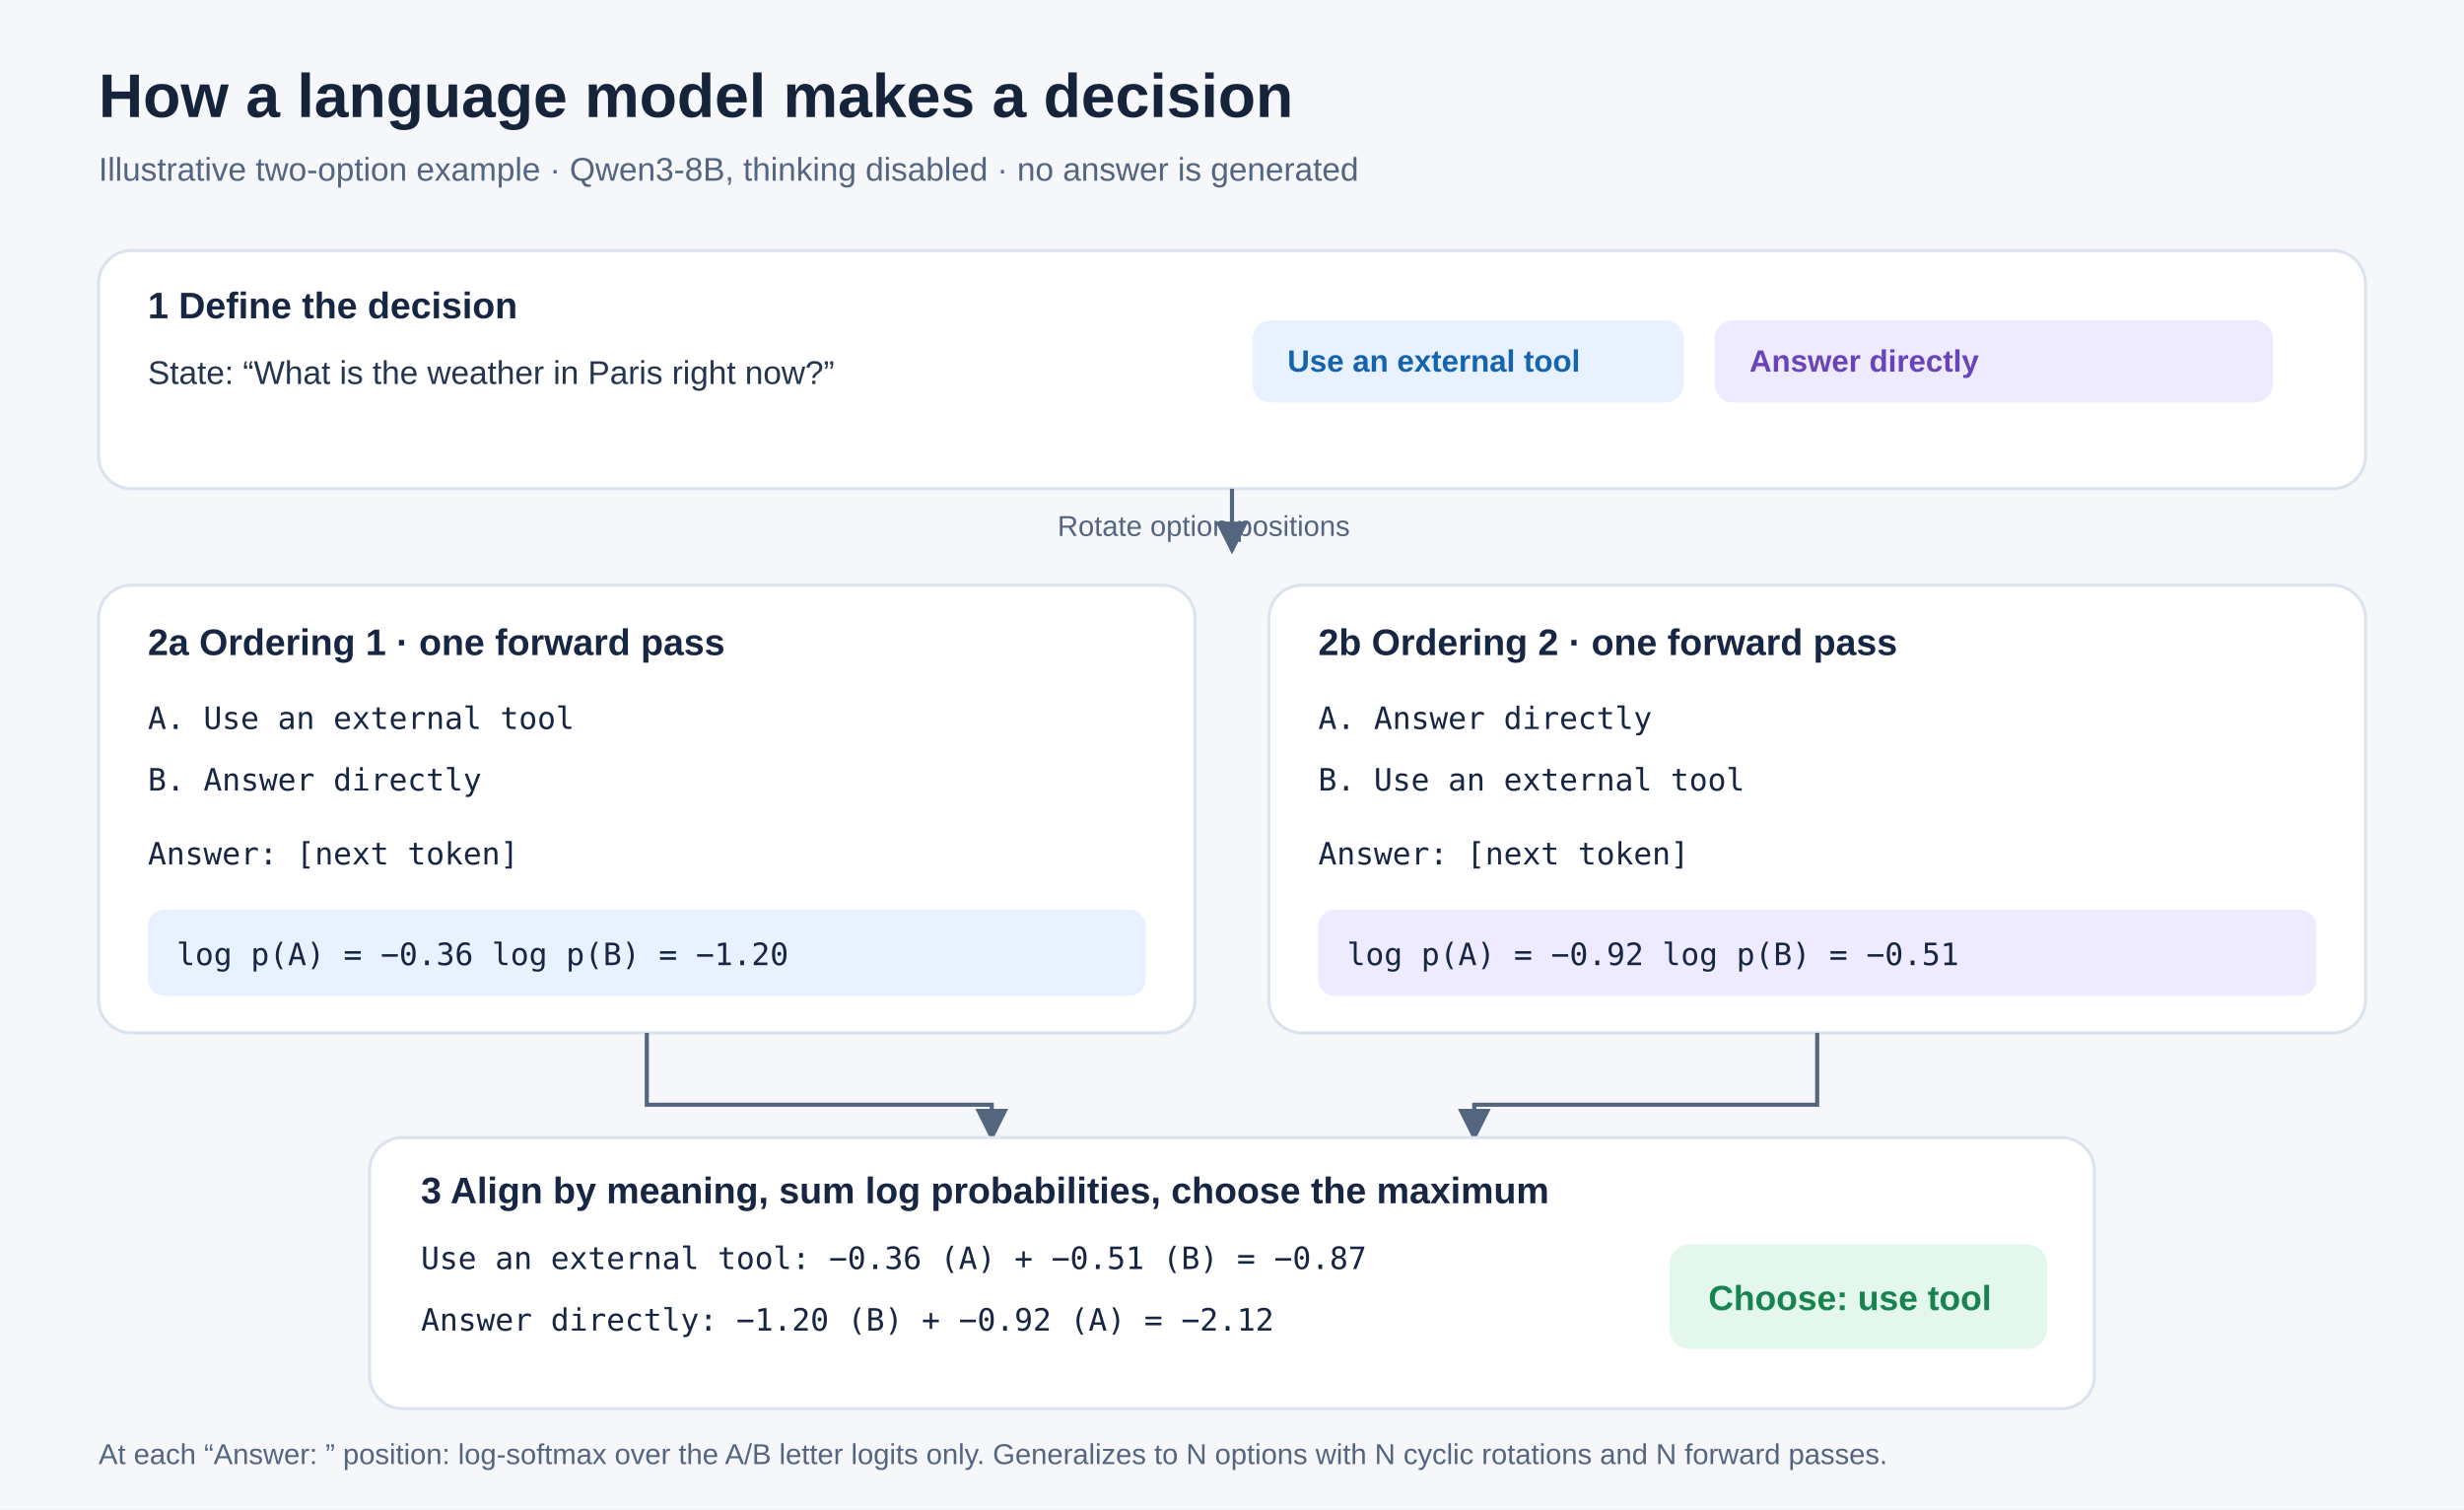
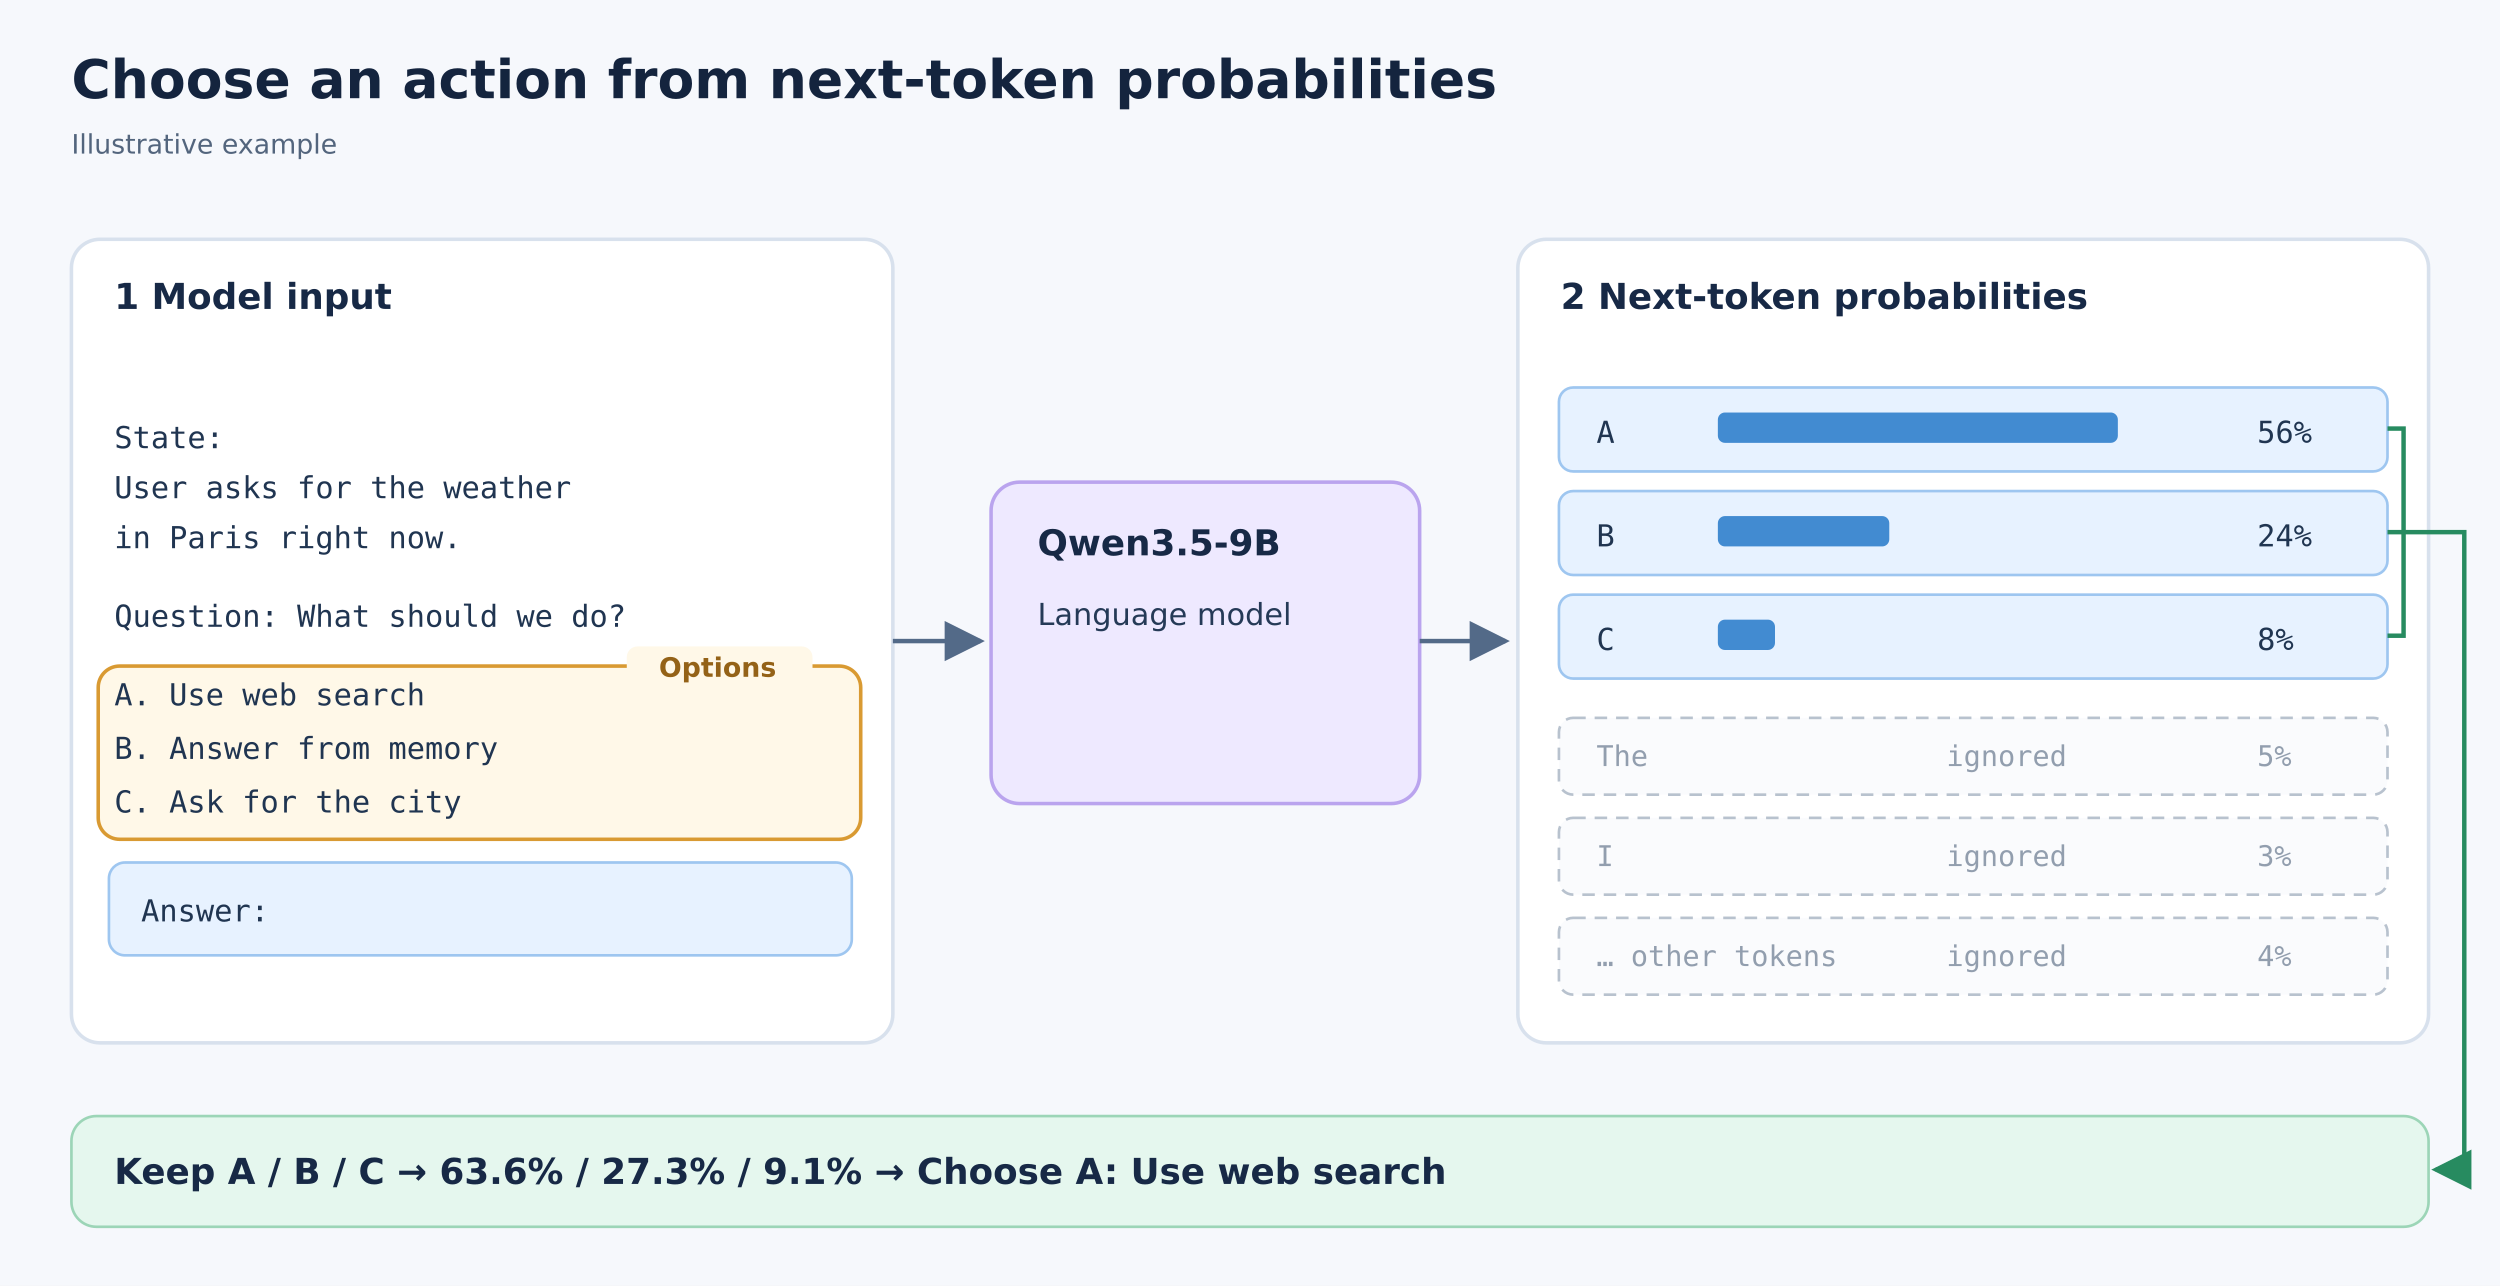
- <svg xmlns="http://www.w3.org/2000/svg" width="1200" height="735" viewBox="0 0 1200 735" role="img" aria-labelledby="title desc">
+ <svg xmlns="http://www.w3.org/2000/svg" width="1400" height="720" viewBox="0 0 1400 720" role="img" aria-labelledby="title desc">
  <defs>
-     <marker id="arrow" markerWidth="10" markerHeight="10" refX="8" refY="5" orient="auto">
-       <path d="M1 1 L9 5 L1 9Z" fill="#53657f" />
+     <style>
+ .bg{fill:#f6f8fc}.card{fill:#fff;stroke:#d8e1ed;stroke-width:2}.title{font:700 30px 'DejaVu Sans',sans-serif;fill:#14243e}.head{font:700 20px 'DejaVu Sans',sans-serif;fill:#172946}.body{font:17px 'DejaVu Sans',sans-serif;fill:#253a57}.small{font:15px 'DejaVu Sans',sans-serif;fill:#53657d}.mono{font:17px 'DejaVu Sans Mono',monospace;fill:#203551}.blue{fill:#e7f2ff;stroke:#9ec6f0;stroke-width:1.5}.purple{fill:#eee9ff;stroke:#baa4ee;stroke-width:2}.green{fill:#e5f7ee;stroke:#9cd5b7;stroke-width:1.5}.ignored{fill:#fafbfd;stroke:#b8c2ce;stroke-width:1.5;stroke-dasharray:7 5}.faded{font:16px 'DejaVu Sans Mono',monospace;fill:#929eae}.arrow{fill:none;stroke:#536a88;stroke-width:2.5;marker-end:url(#tip)}.selected{fill:none;stroke:#278b60;stroke-width:2.5;marker-end:url(#greenTip)}
+ </style>
+     <marker id="tip" markerWidth="9" markerHeight="9" refX="8" refY="4.5" orient="auto">
+       <path d="M0 0 L9 4.5 L0 9Z" fill="#536a88" />
    </marker>
-     <style>
-       .bg { fill: #f5f7fb; }
-       .title { fill: #15233b; font: 700 30px Arial, sans-serif; }
-       .subtitle { fill: #53657f; font: 16px Arial, sans-serif; }
-       .section { fill: #172642; font: 700 18px Arial, sans-serif; }
-       .body { fill: #24354f; font: 16px Arial, sans-serif; }
-       .small { fill: #53657f; font: 14px Arial, sans-serif; }
-       .mono { fill: #172642; font: 15px 'DejaVu Sans Mono', monospace; }
-       .card { fill: #fff; stroke: #dbe3ee; stroke-width: 1.5; }
-       .blue { fill: #e7f1ff; }
-       .blue-text { fill: #1363ae; font: 700 15px Arial, sans-serif; }
-       .violet { fill: #eeeaff; }
-       .violet-text { fill: #6944b9; font: 700 15px Arial, sans-serif; }
-       .green { fill: #e4f7ec; }
-       .green-text { fill: #17834e; font: 700 17px Arial, sans-serif; }
-       .line { stroke: #53657f; stroke-width: 2; fill: none; marker-end: url(#arrow); }
-       .softline { stroke: #a8b6c9; stroke-width: 1.5; fill: none; }
-     </style>
+     <marker id="greenTip" markerWidth="9" markerHeight="9" refX="8" refY="4.5" orient="auto">
+       <path d="M0 0 L9 4.5 L0 9Z" fill="#278b60" />
+     </marker>
  </defs>
-   <rect class="bg" width="1200" height="735" />
-   <text class="title" x="48" y="57">How a language model makes a decision</text>
-   <text class="subtitle" x="48" y="88">Illustrative two-option example · Qwen3-8B, thinking disabled · no answer is generated</text>
-   <rect class="card" x="48" y="122" width="1104" height="116" rx="16" />
-   <text class="section" x="72" y="155">1  Define the decision</text>
-   <text class="body" x="72" y="187">State: “What is the weather in Paris right now?”</text>
-   <rect class="blue" x="610" y="156" width="210" height="40" rx="9" />
-   <text class="blue-text" x="627" y="181">Use an external tool</text>
-   <rect class="violet" x="835" y="156" width="272" height="40" rx="9" />
-   <text class="violet-text" x="852" y="181">Answer directly</text>
-   <path class="line" d="M600 238 V268" />
-   <text class="small" x="515" y="261">Rotate option positions</text>
-   <rect class="card" x="48" y="285" width="534" height="218" rx="16" />
-   <text class="section" x="72" y="319">2a  Ordering 1 · one forward pass</text>
-   <text class="mono" x="72" y="355">A. Use an external tool</text>
-   <text class="mono" x="72" y="385">B. Answer directly</text>
-   <text class="mono" x="72" y="421">Answer: [next token]</text>
-   <rect class="blue" x="72" y="443" width="486" height="42" rx="8" />
-   <text class="mono" x="86" y="470">log p(A) = −0.36    log p(B) = −1.20</text>
-   <rect class="card" x="618" y="285" width="534" height="218" rx="16" />
-   <text class="section" x="642" y="319">2b  Ordering 2 · one forward pass</text>
-   <text class="mono" x="642" y="355">A. Answer directly</text>
-   <text class="mono" x="642" y="385">B. Use an external tool</text>
-   <text class="mono" x="642" y="421">Answer: [next token]</text>
-   <rect class="violet" x="642" y="443" width="486" height="42" rx="8" />
-   <text class="mono" x="656" y="470">log p(A) = −0.92    log p(B) = −0.51</text>
-   <path class="line" d="M315 503 V538 H483 V554" />
-   <path class="line" d="M885 503 V538 H718 V554" />
-   <rect class="card" x="180" y="554" width="840" height="132" rx="16" />
-   <text class="section" x="205" y="586">3  Align by meaning, sum log probabilities, choose the maximum</text>
-   <text class="mono" x="205" y="618">Use an external tool:  −0.36 (A) + −0.51 (B) = −0.87</text>
-   <text class="mono" x="205" y="648">Answer directly:      −1.20 (B) + −0.92 (A) = −2.12</text>
-   <rect class="green" x="813" y="606" width="184" height="51" rx="10" />
-   <text class="green-text" x="832" y="638">Choose: use tool</text>
-   <text class="small" x="48" y="713">At each “Answer: ” position: log-softmax over the A/B letter logits only. Generalizes to N options with N cyclic rotations and N forward passes.</text>
+   <rect class="bg" width="1400" height="720" />
+   <text class="title" x="40" y="55">Choose an action from next-token probabilities</text>
+   <text class="small" x="40" y="86">Illustrative example</text>
+   <rect class="card" x="40" y="134" width="460" height="450" rx="16" />
+   <text class="head" x="64" y="173">1  Model input</text>
+   <text class="mono" x="64" y="251">State:</text>
+   <text class="mono" x="64" y="279">User asks for the weather</text>
+   <text class="mono" x="64" y="307">in Paris right now.</text>
+   <text class="mono" x="64" y="351">Question: What should we do?</text>
+   <rect x="55" y="373" width="427" height="97" rx="12" fill="#fff8e8" stroke="#d99a32" stroke-width="2" />
+   <rect x="351" y="362" width="104" height="23" rx="6" fill="#fff8e8" />
+   <text class="small" x="369" y="379" style="fill:#946217;font-weight:700">Options</text>
+   <text class="mono" x="64" y="395">A. Use web search</text>
+   <text class="mono" x="64" y="425">B. Answer from memory</text>
+   <text class="mono" x="64" y="455">C. Ask for the city</text>
+   <rect class="blue" x="61" y="483" width="416" height="52" rx="9" />
+   <text class="mono" x="79" y="516">Answer:</text>
+   <path class="arrow" d="M500 359 H549" />
+   <rect class="purple" x="555" y="270" width="240" height="180" rx="16" />
+   <text class="head" x="581" y="311">Qwen3.5-9B</text>
+   <text class="body" x="581" y="350">Language model</text>
+   <path class="arrow" d="M795 359 H843" />
+   <rect class="card" x="850" y="134" width="510" height="450" rx="16" />
+   <text class="head" x="874" y="173">2  Next-token probabilities</text>
+   <rect class="blue" x="873" y="217" width="464" height="47" rx="8" />
+   <text class="mono" x="894" y="248">A</text>
+   <rect x="962" y="231" width="224" height="17" rx="4" fill="#428bd1" />
+   <text class="mono" x="1264" y="248">56%</text>
+   <rect class="blue" x="873" y="275" width="464" height="47" rx="8" />
+   <text class="mono" x="894" y="306">B</text>
+   <rect x="962" y="289" width="96" height="17" rx="4" fill="#428bd1" />
+   <text class="mono" x="1264" y="306">24%</text>
+   <rect class="blue" x="873" y="333" width="464" height="47" rx="8" />
+   <text class="mono" x="894" y="364">C</text>
+   <rect x="962" y="347" width="32" height="17" rx="4" fill="#428bd1" />
+   <text class="mono" x="1264" y="364">8%</text>
+   <rect class="ignored" x="873" y="402" width="464" height="43" rx="8" />
+   <text class="faded" x="894" y="429">The</text>
+   <text class="faded" x="1090" y="429">ignored</text>
+   <text class="faded" x="1264" y="429">5%</text>
+   <rect class="ignored" x="873" y="458" width="464" height="43" rx="8" />
+   <text class="faded" x="894" y="485">I</text>
+   <text class="faded" x="1090" y="485">ignored</text>
+   <text class="faded" x="1264" y="485">3%</text>
+   <rect class="ignored" x="873" y="514" width="464" height="43" rx="8" />
+   <text class="faded" x="894" y="541">… other tokens</text>
+   <text class="faded" x="1090" y="541">ignored</text>
+   <text class="faded" x="1264" y="541">4%</text>
+   <path d="M1337 240 H1346 V356 H1337 M1337 298 H1346" fill="none" stroke="#278b60" stroke-width="2.5" />
+   <path class="selected" d="M1346 298 H1380 V655 H1364" />
+   <rect class="green" x="40" y="625" width="1320" height="62" rx="14" />
+   <text class="head" x="64" y="663">Keep A / B / C → 63.6% / 27.3% / 9.1% → Choose A: Use web search</text>
</svg>
